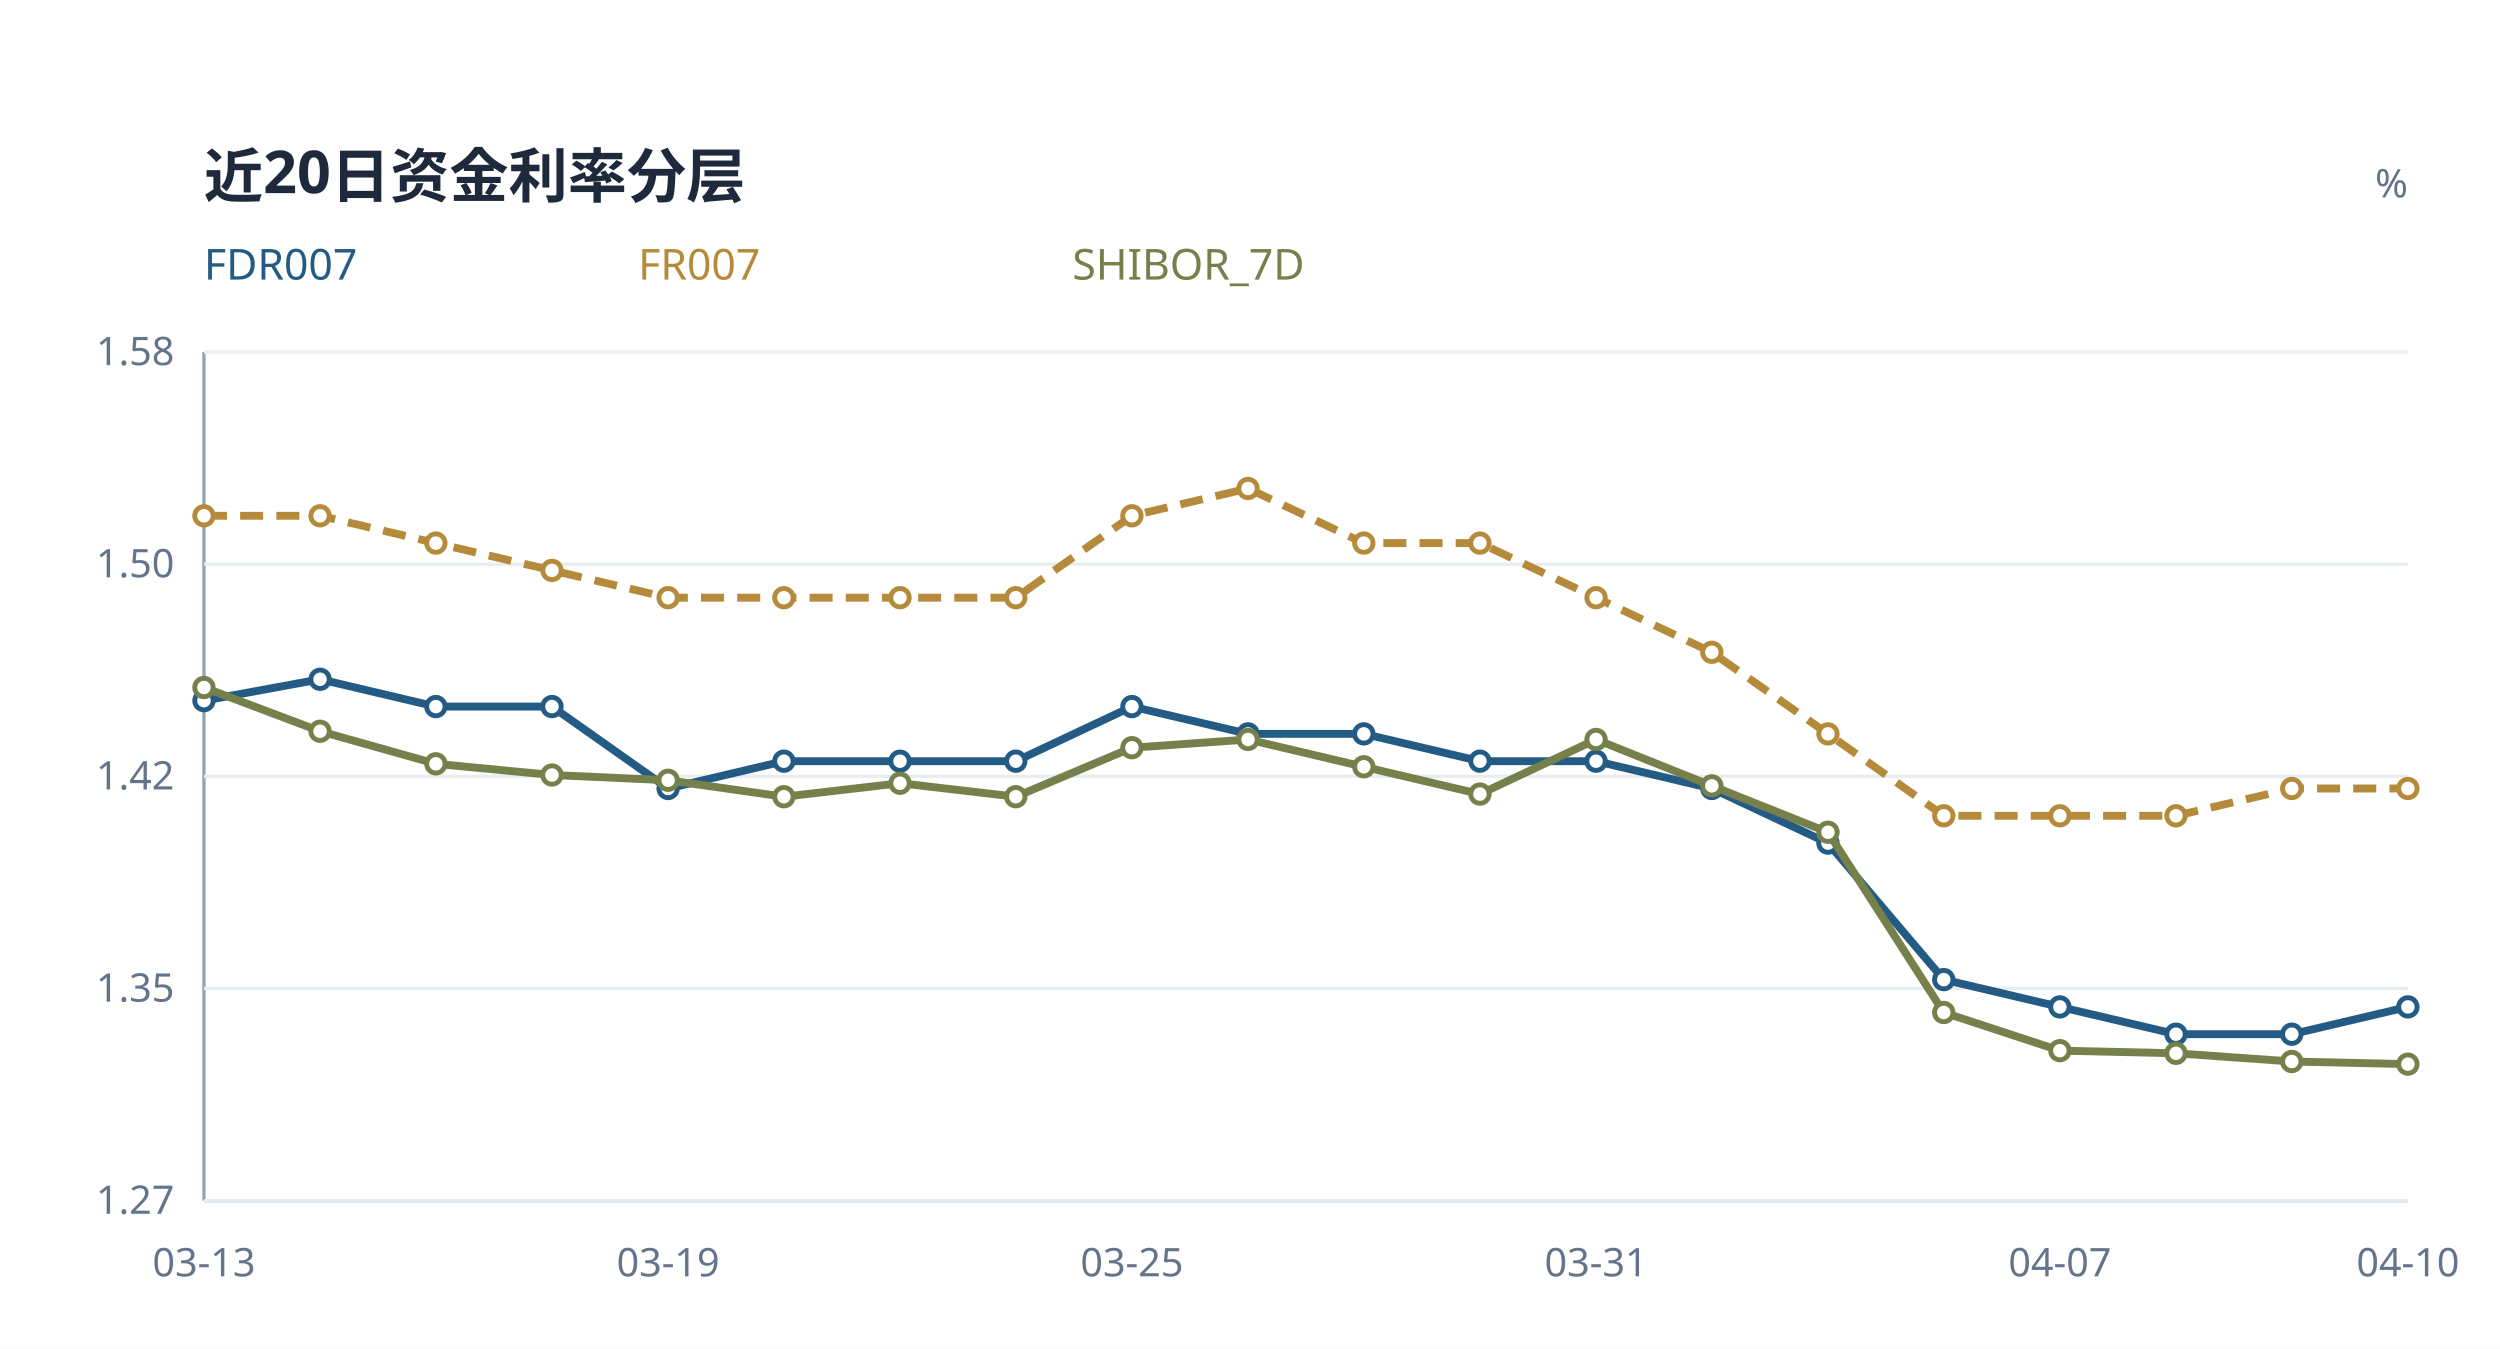
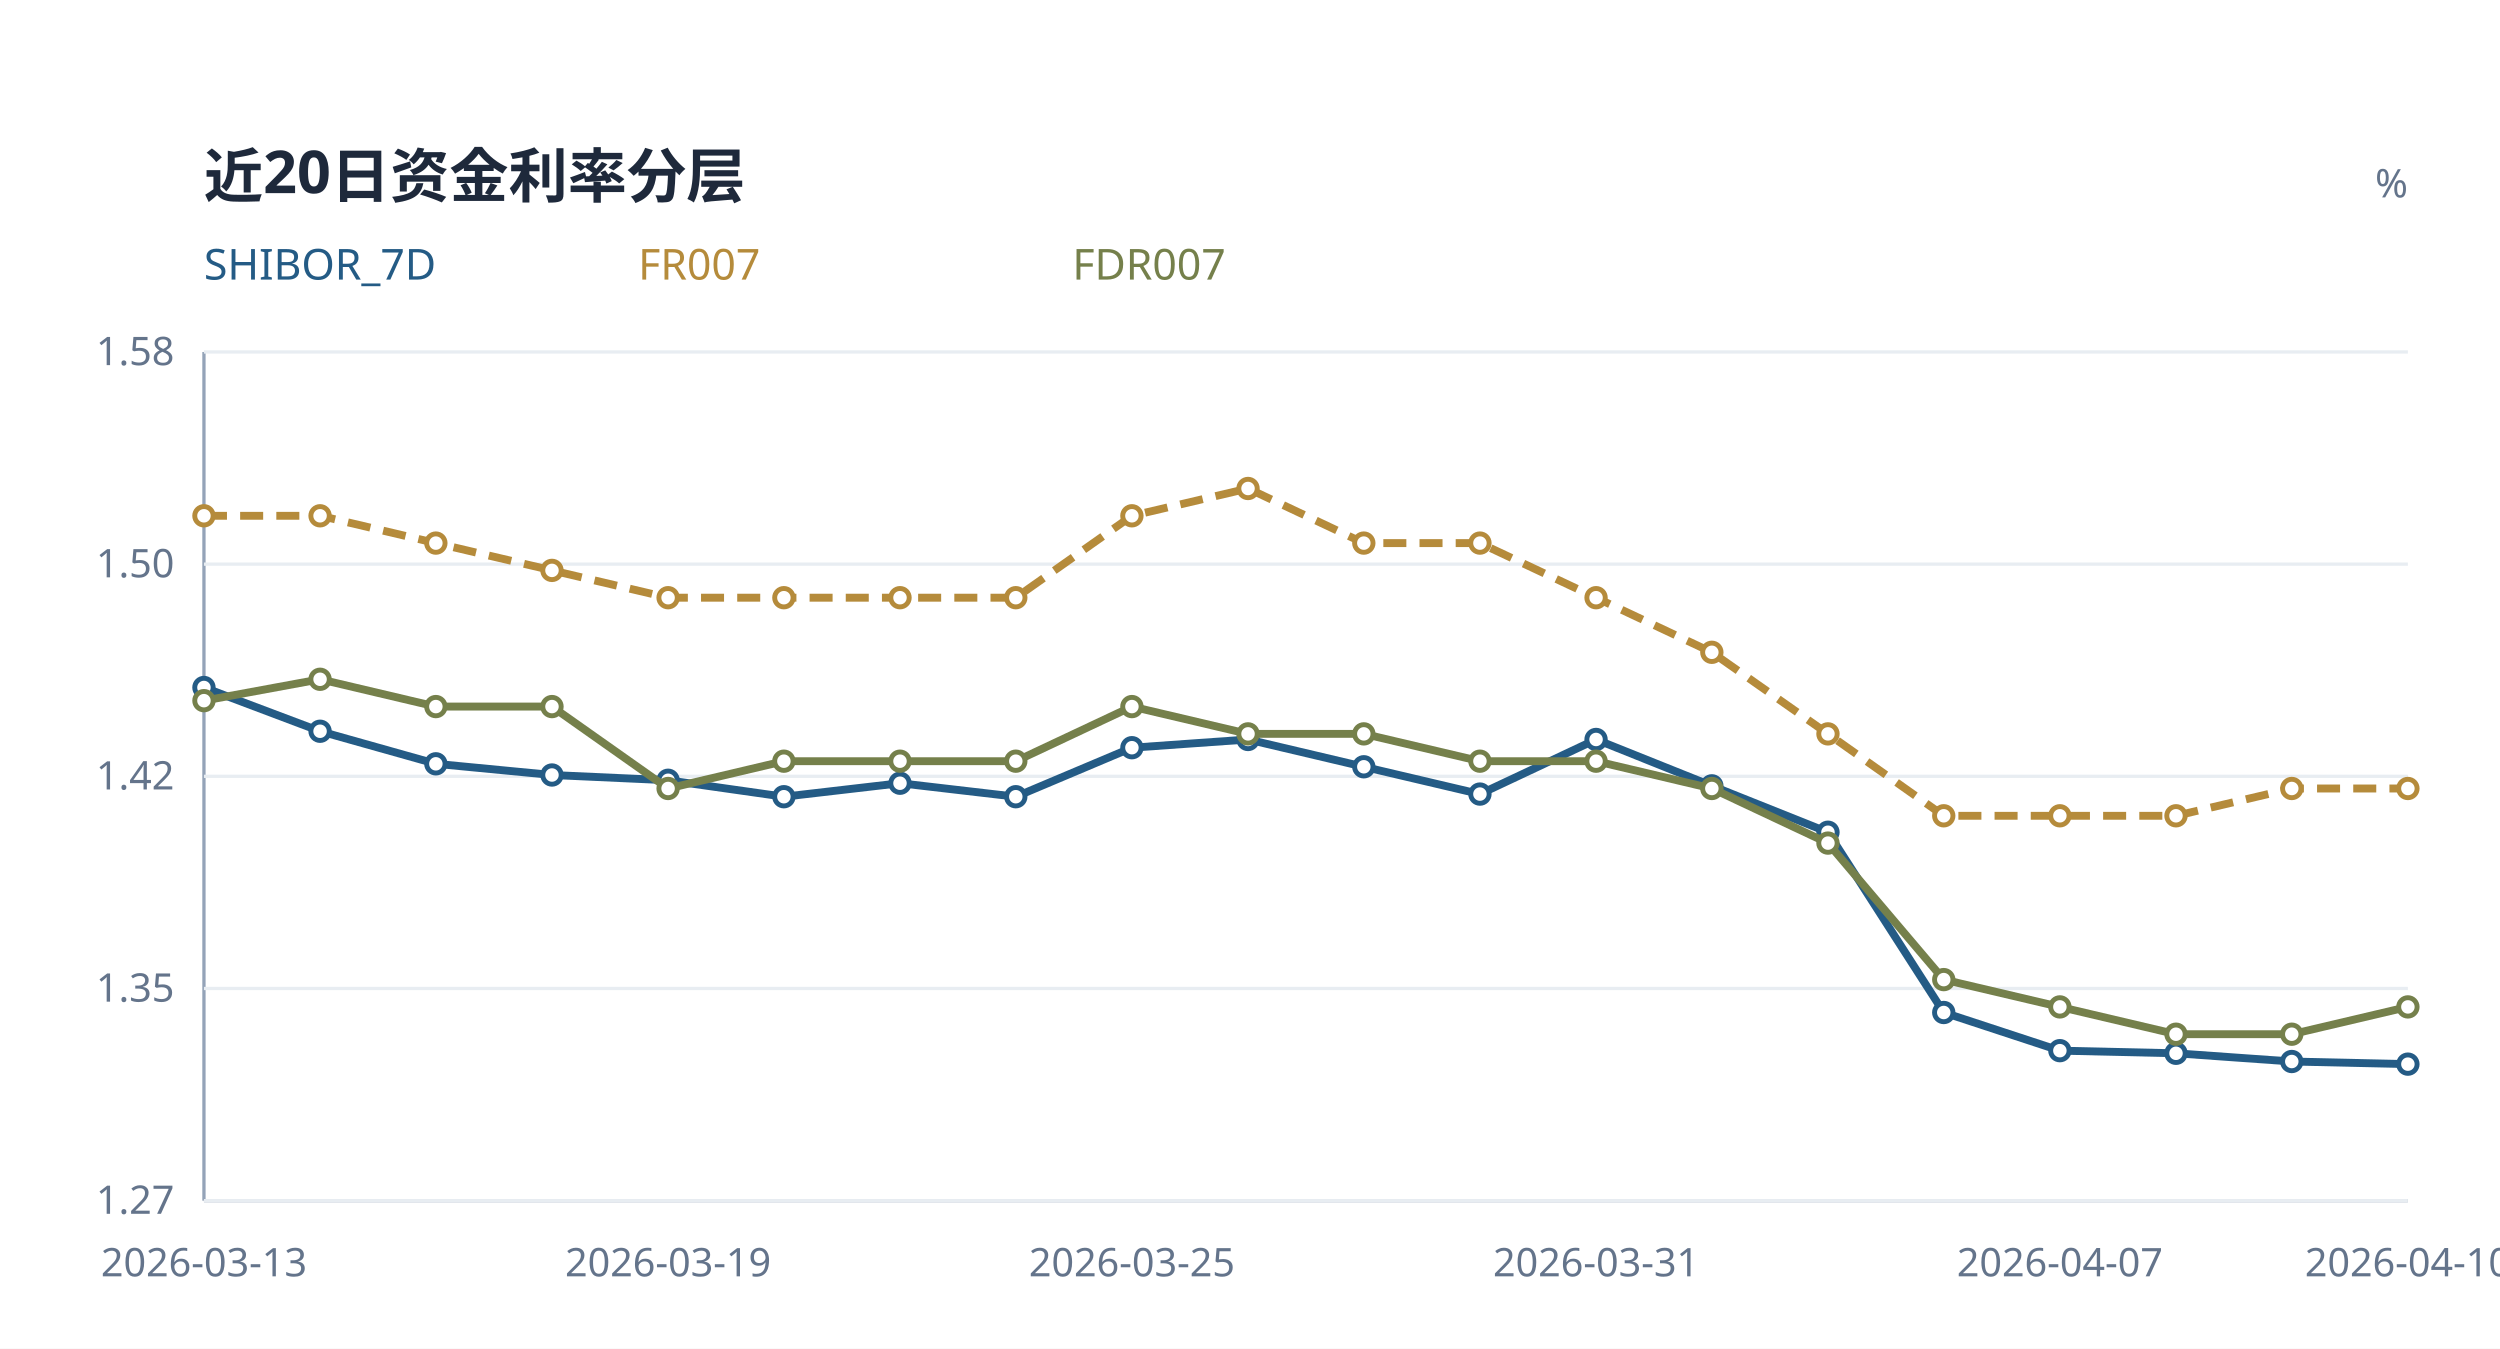
<svg xmlns="http://www.w3.org/2000/svg" width="760" height="410" viewBox="0 0 760 410">
  <rect width="100%" height="100%" fill="white" />
  <text x="62" y="60" font-family="sans-serif" fill="#1e293b" font-size="18" font-weight="600">近20日资金利率分层</text>
  <line x1="62" y1="107" x2="62" y2="365" stroke="#94a3b8" />
  <line x1="62" y1="365" x2="732" y2="365" stroke="#94a3b8" />
  <line x1="62" y1="365.0" x2="732" y2="365.0" stroke="#e8edf2" />
  <text x="53" y="369.0" text-anchor="end" font-family="sans-serif" fill="#64748b" font-size="12">1.27</text>
  <line x1="62" y1="300.5" x2="732" y2="300.5" stroke="#e8edf2" />
  <text x="53" y="304.5" text-anchor="end" font-family="sans-serif" fill="#64748b" font-size="12">1.35</text>
  <line x1="62" y1="236.0" x2="732" y2="236.0" stroke="#e8edf2" />
  <text x="53" y="240.0" text-anchor="end" font-family="sans-serif" fill="#64748b" font-size="12">1.42</text>
  <line x1="62" y1="171.5" x2="732" y2="171.5" stroke="#e8edf2" />
  <text x="53" y="175.5" text-anchor="end" font-family="sans-serif" fill="#64748b" font-size="12">1.50</text>
  <line x1="62" y1="107.0" x2="732" y2="107.0" stroke="#e8edf2" />
  <text x="53" y="111.0" text-anchor="end" font-family="sans-serif" fill="#64748b" font-size="12">1.58</text>
  <text x="732" y="60" text-anchor="end" font-family="sans-serif" fill="#64748b" font-size="12">%</text>
-   <polyline points="62.0,213.0 97.3,206.5 132.5,214.8 167.8,214.8 203.1,239.7 238.3,231.4 273.6,231.4 308.8,231.4 344.1,214.8 379.4,223.1 414.6,223.1 449.9,231.4 485.2,231.4 520.4,239.7 555.7,256.3 590.9,297.8 626.2,306.1 661.5,314.4 696.7,314.4 732.0,306.1" fill="none" stroke="#245b85" stroke-width="2.4" />
-   <circle cx="62.0" cy="213.0" r="2.8" fill="white" stroke="#245b85" stroke-width="1.5" />
-   <circle cx="97.3" cy="206.5" r="2.8" fill="white" stroke="#245b85" stroke-width="1.5" />
-   <circle cx="132.5" cy="214.8" r="2.8" fill="white" stroke="#245b85" stroke-width="1.5" />
-   <circle cx="167.8" cy="214.8" r="2.8" fill="white" stroke="#245b85" stroke-width="1.5" />
-   <circle cx="203.1" cy="239.7" r="2.8" fill="white" stroke="#245b85" stroke-width="1.5" />
-   <circle cx="238.3" cy="231.4" r="2.8" fill="white" stroke="#245b85" stroke-width="1.5" />
-   <circle cx="273.6" cy="231.4" r="2.8" fill="white" stroke="#245b85" stroke-width="1.5" />
-   <circle cx="308.8" cy="231.4" r="2.8" fill="white" stroke="#245b85" stroke-width="1.5" />
-   <circle cx="344.1" cy="214.8" r="2.8" fill="white" stroke="#245b85" stroke-width="1.5" />
-   <circle cx="379.4" cy="223.1" r="2.8" fill="white" stroke="#245b85" stroke-width="1.5" />
-   <circle cx="414.6" cy="223.1" r="2.8" fill="white" stroke="#245b85" stroke-width="1.5" />
-   <circle cx="449.9" cy="231.4" r="2.8" fill="white" stroke="#245b85" stroke-width="1.5" />
-   <circle cx="485.2" cy="231.4" r="2.8" fill="white" stroke="#245b85" stroke-width="1.5" />
-   <circle cx="520.4" cy="239.7" r="2.8" fill="white" stroke="#245b85" stroke-width="1.5" />
-   <circle cx="555.7" cy="256.3" r="2.8" fill="white" stroke="#245b85" stroke-width="1.5" />
-   <circle cx="590.9" cy="297.8" r="2.8" fill="white" stroke="#245b85" stroke-width="1.5" />
-   <circle cx="626.2" cy="306.1" r="2.8" fill="white" stroke="#245b85" stroke-width="1.5" />
-   <circle cx="661.5" cy="314.4" r="2.8" fill="white" stroke="#245b85" stroke-width="1.5" />
-   <circle cx="696.7" cy="314.4" r="2.8" fill="white" stroke="#245b85" stroke-width="1.5" />
-   <circle cx="732.0" cy="306.1" r="2.8" fill="white" stroke="#245b85" stroke-width="1.5" />
-   <text x="62" y="85" font-family="sans-serif" font-size="13" fill="#245b85">FDR007</text>
+   <polyline points="62.0,209.0 97.3,222.3 132.5,232.2 167.8,235.6 203.1,237.2 238.3,242.2 273.6,238.1 308.8,242.2 344.1,227.3 379.4,224.8 414.6,233.1 449.9,241.4 485.2,224.8 520.4,238.9 555.7,253.0 590.9,307.8 626.2,319.4 661.5,320.2 696.7,322.7 732.0,323.5" fill="none" stroke="#245b85" stroke-width="2.4" />
+   <circle cx="62.0" cy="209.0" r="2.8" fill="white" stroke="#245b85" stroke-width="1.5" />
+   <circle cx="97.3" cy="222.3" r="2.8" fill="white" stroke="#245b85" stroke-width="1.5" />
+   <circle cx="132.5" cy="232.2" r="2.8" fill="white" stroke="#245b85" stroke-width="1.5" />
+   <circle cx="167.8" cy="235.6" r="2.8" fill="white" stroke="#245b85" stroke-width="1.5" />
+   <circle cx="203.1" cy="237.2" r="2.8" fill="white" stroke="#245b85" stroke-width="1.5" />
+   <circle cx="238.3" cy="242.2" r="2.8" fill="white" stroke="#245b85" stroke-width="1.5" />
+   <circle cx="273.6" cy="238.1" r="2.8" fill="white" stroke="#245b85" stroke-width="1.5" />
+   <circle cx="308.8" cy="242.2" r="2.8" fill="white" stroke="#245b85" stroke-width="1.5" />
+   <circle cx="344.1" cy="227.3" r="2.8" fill="white" stroke="#245b85" stroke-width="1.5" />
+   <circle cx="379.4" cy="224.8" r="2.8" fill="white" stroke="#245b85" stroke-width="1.5" />
+   <circle cx="414.6" cy="233.1" r="2.8" fill="white" stroke="#245b85" stroke-width="1.5" />
+   <circle cx="449.9" cy="241.4" r="2.8" fill="white" stroke="#245b85" stroke-width="1.5" />
+   <circle cx="485.2" cy="224.8" r="2.8" fill="white" stroke="#245b85" stroke-width="1.5" />
+   <circle cx="520.4" cy="238.9" r="2.8" fill="white" stroke="#245b85" stroke-width="1.5" />
+   <circle cx="555.7" cy="253.0" r="2.8" fill="white" stroke="#245b85" stroke-width="1.5" />
+   <circle cx="590.9" cy="307.8" r="2.8" fill="white" stroke="#245b85" stroke-width="1.5" />
+   <circle cx="626.2" cy="319.4" r="2.8" fill="white" stroke="#245b85" stroke-width="1.5" />
+   <circle cx="661.5" cy="320.2" r="2.8" fill="white" stroke="#245b85" stroke-width="1.5" />
+   <circle cx="696.7" cy="322.7" r="2.8" fill="white" stroke="#245b85" stroke-width="1.5" />
+   <circle cx="732.0" cy="323.5" r="2.8" fill="white" stroke="#245b85" stroke-width="1.5" />
+   <text x="62" y="85" font-family="sans-serif" font-size="13" fill="#245b85">SHIBOR_7D</text>
  <polyline points="62.0,156.8 97.3,156.8 132.5,165.1 167.8,173.4 203.1,181.7 238.3,181.7 273.6,181.7 308.8,181.7 344.1,156.8 379.4,148.5 414.6,165.1 449.9,165.1 485.2,181.7 520.4,198.3 555.7,223.1 590.9,248.0 626.2,248.0 661.5,248.0 696.7,239.7 732.0,239.7" fill="none" stroke="#b58b3b" stroke-width="2.4" stroke-dasharray="7 4" />
  <circle cx="62.0" cy="156.8" r="2.8" fill="white" stroke="#b58b3b" stroke-width="1.5" />
  <circle cx="97.3" cy="156.8" r="2.8" fill="white" stroke="#b58b3b" stroke-width="1.5" />
  <circle cx="132.5" cy="165.1" r="2.8" fill="white" stroke="#b58b3b" stroke-width="1.5" />
  <circle cx="167.8" cy="173.4" r="2.8" fill="white" stroke="#b58b3b" stroke-width="1.5" />
  <circle cx="203.1" cy="181.7" r="2.8" fill="white" stroke="#b58b3b" stroke-width="1.5" />
  <circle cx="238.3" cy="181.7" r="2.8" fill="white" stroke="#b58b3b" stroke-width="1.5" />
  <circle cx="273.6" cy="181.7" r="2.8" fill="white" stroke="#b58b3b" stroke-width="1.5" />
  <circle cx="308.8" cy="181.7" r="2.8" fill="white" stroke="#b58b3b" stroke-width="1.5" />
  <circle cx="344.1" cy="156.8" r="2.8" fill="white" stroke="#b58b3b" stroke-width="1.5" />
  <circle cx="379.4" cy="148.5" r="2.8" fill="white" stroke="#b58b3b" stroke-width="1.5" />
  <circle cx="414.6" cy="165.1" r="2.8" fill="white" stroke="#b58b3b" stroke-width="1.5" />
  <circle cx="449.9" cy="165.1" r="2.8" fill="white" stroke="#b58b3b" stroke-width="1.5" />
  <circle cx="485.2" cy="181.7" r="2.8" fill="white" stroke="#b58b3b" stroke-width="1.5" />
  <circle cx="520.4" cy="198.3" r="2.8" fill="white" stroke="#b58b3b" stroke-width="1.5" />
  <circle cx="555.7" cy="223.1" r="2.8" fill="white" stroke="#b58b3b" stroke-width="1.5" />
  <circle cx="590.9" cy="248.0" r="2.8" fill="white" stroke="#b58b3b" stroke-width="1.5" />
  <circle cx="626.2" cy="248.0" r="2.8" fill="white" stroke="#b58b3b" stroke-width="1.5" />
  <circle cx="661.5" cy="248.0" r="2.8" fill="white" stroke="#b58b3b" stroke-width="1.5" />
  <circle cx="696.7" cy="239.7" r="2.8" fill="white" stroke="#b58b3b" stroke-width="1.5" />
  <circle cx="732.0" cy="239.7" r="2.8" fill="white" stroke="#b58b3b" stroke-width="1.5" />
  <text x="194" y="85" font-family="sans-serif" font-size="13" fill="#b58b3b">FR007</text>
-   <polyline points="62.0,209.0 97.3,222.3 132.5,232.2 167.8,235.6 203.1,237.2 238.3,242.2 273.6,238.1 308.8,242.2 344.1,227.3 379.4,224.8 414.6,233.1 449.9,241.4 485.2,224.8 520.4,238.9 555.7,253.0 590.9,307.8 626.2,319.4 661.5,320.2 696.7,322.7 732.0,323.5" fill="none" stroke="#75804b" stroke-width="2.4" />
-   <circle cx="62.0" cy="209.0" r="2.8" fill="white" stroke="#75804b" stroke-width="1.5" />
-   <circle cx="97.3" cy="222.3" r="2.8" fill="white" stroke="#75804b" stroke-width="1.5" />
-   <circle cx="132.5" cy="232.2" r="2.8" fill="white" stroke="#75804b" stroke-width="1.5" />
-   <circle cx="167.8" cy="235.6" r="2.8" fill="white" stroke="#75804b" stroke-width="1.5" />
-   <circle cx="203.1" cy="237.2" r="2.8" fill="white" stroke="#75804b" stroke-width="1.5" />
-   <circle cx="238.3" cy="242.2" r="2.8" fill="white" stroke="#75804b" stroke-width="1.5" />
-   <circle cx="273.6" cy="238.1" r="2.8" fill="white" stroke="#75804b" stroke-width="1.5" />
-   <circle cx="308.8" cy="242.2" r="2.8" fill="white" stroke="#75804b" stroke-width="1.5" />
-   <circle cx="344.1" cy="227.3" r="2.8" fill="white" stroke="#75804b" stroke-width="1.5" />
-   <circle cx="379.4" cy="224.8" r="2.8" fill="white" stroke="#75804b" stroke-width="1.5" />
-   <circle cx="414.6" cy="233.1" r="2.8" fill="white" stroke="#75804b" stroke-width="1.5" />
-   <circle cx="449.9" cy="241.4" r="2.8" fill="white" stroke="#75804b" stroke-width="1.5" />
-   <circle cx="485.2" cy="224.8" r="2.8" fill="white" stroke="#75804b" stroke-width="1.5" />
-   <circle cx="520.4" cy="238.9" r="2.8" fill="white" stroke="#75804b" stroke-width="1.5" />
-   <circle cx="555.7" cy="253.0" r="2.8" fill="white" stroke="#75804b" stroke-width="1.5" />
-   <circle cx="590.9" cy="307.8" r="2.8" fill="white" stroke="#75804b" stroke-width="1.5" />
-   <circle cx="626.2" cy="319.4" r="2.8" fill="white" stroke="#75804b" stroke-width="1.5" />
-   <circle cx="661.5" cy="320.2" r="2.8" fill="white" stroke="#75804b" stroke-width="1.5" />
-   <circle cx="696.7" cy="322.7" r="2.8" fill="white" stroke="#75804b" stroke-width="1.5" />
-   <circle cx="732.0" cy="323.5" r="2.8" fill="white" stroke="#75804b" stroke-width="1.5" />
-   <text x="326" y="85" font-family="sans-serif" font-size="13" fill="#75804b">SHIBOR_7D</text>
-   <text x="62.0" y="388" text-anchor="middle" font-family="sans-serif" fill="#64748b" font-size="12">03-13</text>
-   <text x="203.1" y="388" text-anchor="middle" font-family="sans-serif" fill="#64748b" font-size="12">03-19</text>
-   <text x="344.1" y="388" text-anchor="middle" font-family="sans-serif" fill="#64748b" font-size="12">03-25</text>
-   <text x="485.2" y="388" text-anchor="middle" font-family="sans-serif" fill="#64748b" font-size="12">03-31</text>
-   <text x="626.2" y="388" text-anchor="middle" font-family="sans-serif" fill="#64748b" font-size="12">04-07</text>
-   <text x="732.0" y="388" text-anchor="middle" font-family="sans-serif" fill="#64748b" font-size="12">04-10</text>
+   <polyline points="62.0,213.0 97.3,206.5 132.5,214.8 167.8,214.8 203.1,239.7 238.3,231.4 273.6,231.4 308.8,231.4 344.1,214.8 379.4,223.1 414.6,223.1 449.9,231.4 485.2,231.4 520.4,239.7 555.7,256.3 590.9,297.8 626.2,306.1 661.5,314.4 696.7,314.4 732.0,306.1" fill="none" stroke="#75804b" stroke-width="2.4" />
+   <circle cx="62.0" cy="213.0" r="2.8" fill="white" stroke="#75804b" stroke-width="1.5" />
+   <circle cx="97.3" cy="206.5" r="2.8" fill="white" stroke="#75804b" stroke-width="1.5" />
+   <circle cx="132.5" cy="214.8" r="2.8" fill="white" stroke="#75804b" stroke-width="1.5" />
+   <circle cx="167.8" cy="214.8" r="2.8" fill="white" stroke="#75804b" stroke-width="1.5" />
+   <circle cx="203.1" cy="239.7" r="2.8" fill="white" stroke="#75804b" stroke-width="1.5" />
+   <circle cx="238.3" cy="231.4" r="2.8" fill="white" stroke="#75804b" stroke-width="1.5" />
+   <circle cx="273.6" cy="231.4" r="2.8" fill="white" stroke="#75804b" stroke-width="1.5" />
+   <circle cx="308.8" cy="231.4" r="2.8" fill="white" stroke="#75804b" stroke-width="1.5" />
+   <circle cx="344.1" cy="214.8" r="2.8" fill="white" stroke="#75804b" stroke-width="1.5" />
+   <circle cx="379.4" cy="223.1" r="2.8" fill="white" stroke="#75804b" stroke-width="1.5" />
+   <circle cx="414.6" cy="223.1" r="2.8" fill="white" stroke="#75804b" stroke-width="1.5" />
+   <circle cx="449.9" cy="231.4" r="2.8" fill="white" stroke="#75804b" stroke-width="1.5" />
+   <circle cx="485.2" cy="231.4" r="2.8" fill="white" stroke="#75804b" stroke-width="1.5" />
+   <circle cx="520.4" cy="239.7" r="2.8" fill="white" stroke="#75804b" stroke-width="1.5" />
+   <circle cx="555.7" cy="256.3" r="2.8" fill="white" stroke="#75804b" stroke-width="1.5" />
+   <circle cx="590.9" cy="297.8" r="2.8" fill="white" stroke="#75804b" stroke-width="1.5" />
+   <circle cx="626.2" cy="306.1" r="2.8" fill="white" stroke="#75804b" stroke-width="1.5" />
+   <circle cx="661.5" cy="314.4" r="2.8" fill="white" stroke="#75804b" stroke-width="1.5" />
+   <circle cx="696.7" cy="314.4" r="2.8" fill="white" stroke="#75804b" stroke-width="1.5" />
+   <circle cx="732.0" cy="306.1" r="2.8" fill="white" stroke="#75804b" stroke-width="1.5" />
+   <text x="326" y="85" font-family="sans-serif" font-size="13" fill="#75804b">FDR007</text>
+   <text x="62.0" y="388" text-anchor="middle" font-family="sans-serif" fill="#64748b" font-size="12">2026-03-13</text>
+   <text x="203.1" y="388" text-anchor="middle" font-family="sans-serif" fill="#64748b" font-size="12">2026-03-19</text>
+   <text x="344.1" y="388" text-anchor="middle" font-family="sans-serif" fill="#64748b" font-size="12">2026-03-25</text>
+   <text x="485.2" y="388" text-anchor="middle" font-family="sans-serif" fill="#64748b" font-size="12">2026-03-31</text>
+   <text x="626.2" y="388" text-anchor="middle" font-family="sans-serif" fill="#64748b" font-size="12">2026-04-07</text>
+   <text x="732.0" y="388" text-anchor="middle" font-family="sans-serif" fill="#64748b" font-size="12">2026-04-10</text>
</svg>
